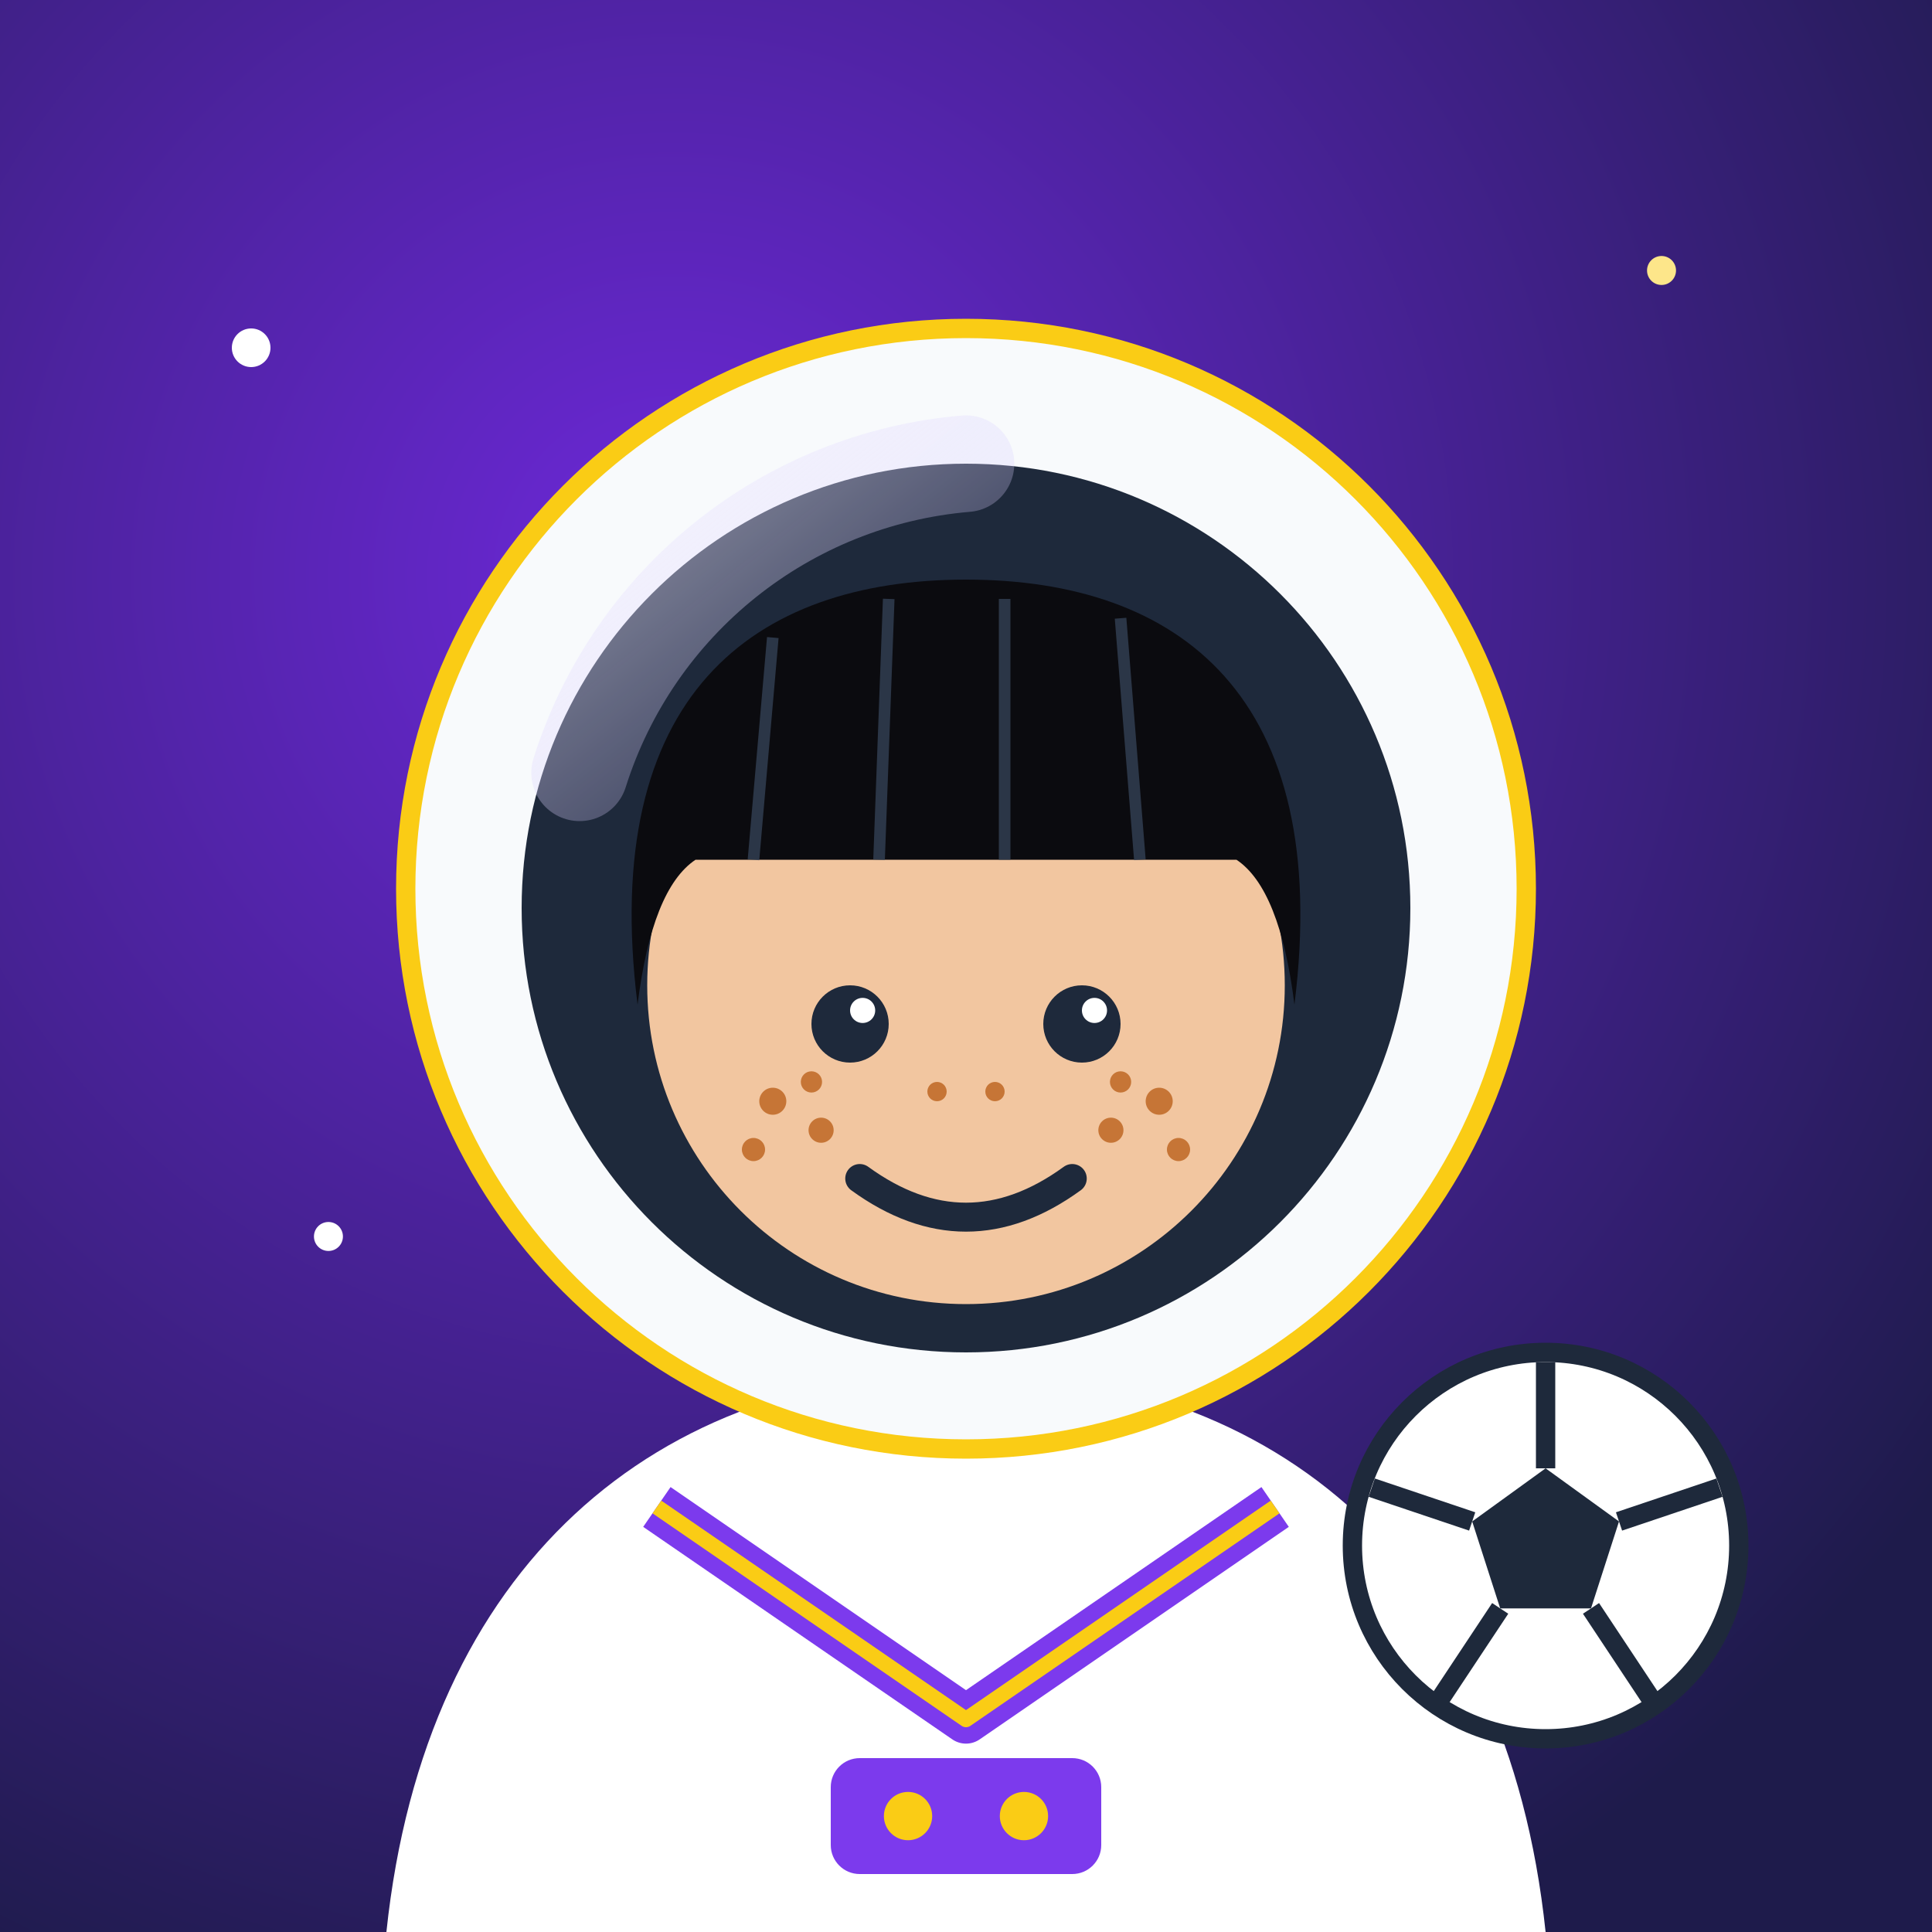
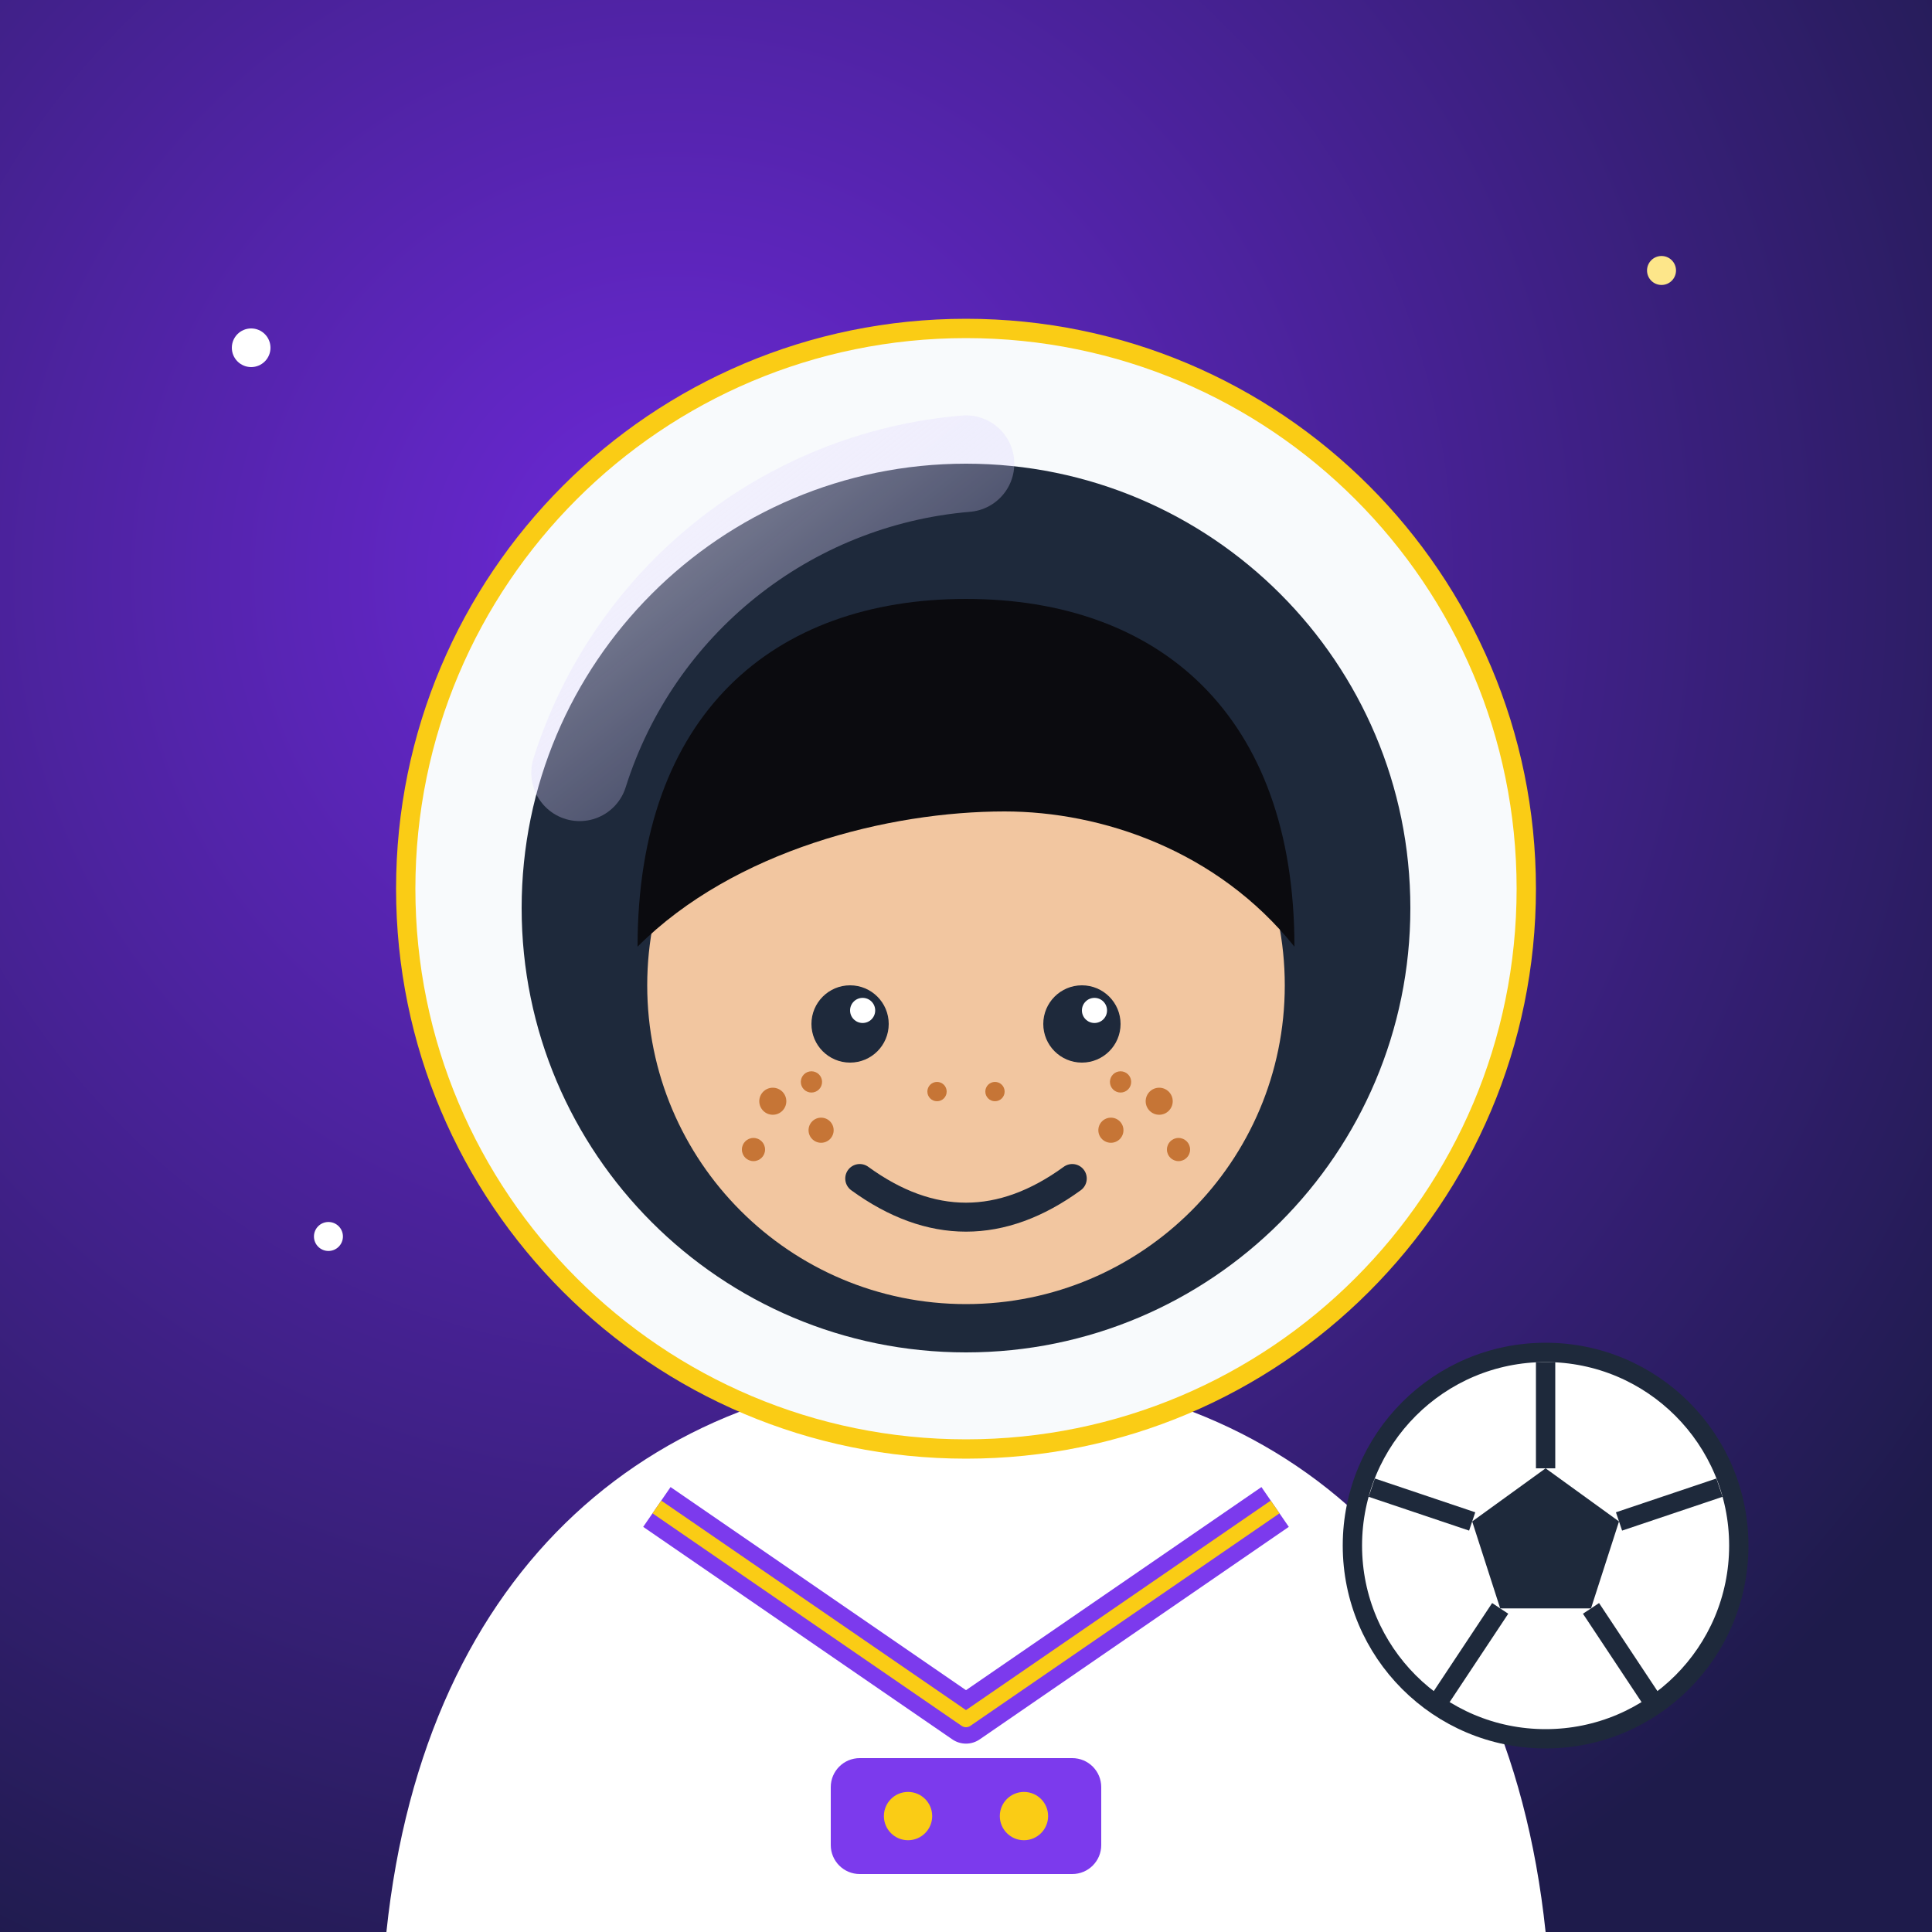
<svg xmlns="http://www.w3.org/2000/svg" viewBox="0 0 200 200">
  <defs>
    <radialGradient id="f" cx="35%" cy="30%" r="80%">
      <stop offset="0" stop-color="#6d28d9" />
      <stop offset="1" stop-color="#1e1b4b" />
    </radialGradient>
    <linearGradient id="v" x1="0" y1="0" x2="1" y2="1">
      <stop offset="0" stop-color="#f5f3ff" stop-opacity=".55" />
      <stop offset="1" stop-color="#c4b5fd" stop-opacity=".1" />
    </linearGradient>
  </defs>
  <rect width="200" height="200" fill="url(#f)" />
  <circle cx="26" cy="36" r="2" fill="#fff" />
  <circle cx="172" cy="28" r="1.5" fill="#fde68a" />
  <circle cx="34" cy="128" r="1.5" fill="#fff" />
  <path d="M40 200c4-38 28-58 60-58s56 20 60 58z" fill="#ffffff" />
  <path d="M68 156 L100 178 L132 156" stroke="#7c3aed" stroke-width="5" fill="none" stroke-linejoin="round" />
  <path d="M68 156 L100 178 L132 156" stroke="#facc15" stroke-width="1.6" fill="none" stroke-linejoin="round" />
  <rect x="86" y="182" width="28" height="12" rx="3" fill="#7c3aed" />
  <circle cx="94" cy="188" r="2.5" fill="#facc15" />
  <circle cx="106" cy="188" r="2.5" fill="#facc15" />
  <circle cx="100" cy="92" r="58" fill="#f8fafc" stroke="#facc15" stroke-width="2" />
  <circle cx="100" cy="94" r="46" fill="#1e293b" />
  <circle cx="100" cy="102" r="33" fill="#f2c6a0" />
-   <path d="M66 104 C62 72 78 60 100 60 C122 60 138 72 134 104 C133 96 131 91 128 89 L72 89 C69 91 67 96 66 104 Z" fill="#0b0b0f" />
-   <path d="M80 66 L78 89 M92 62 L91 89 M104 62 L104 89 M116 64 L118 89" stroke="#334155" stroke-width="1.2" opacity=".8" />
+   <path d="M66 96c0-24 14-36 34-36s34 12 34 36c-8-10-20-14-30-14-12 0-28 4-38 14z" fill="#0b0b0f" transform="translate(0 2)" />
  <circle cx="88" cy="106" r="4" fill="#1e293b" />
  <circle cx="112" cy="106" r="4" fill="#1e293b" />
  <circle cx="89.3" cy="104.6" r="1.3" fill="#fff" />
  <circle cx="113.3" cy="104.6" r="1.3" fill="#fff" />
  <g fill="#b45309" opacity=".7">
    <circle cx="80" cy="114" r="1.4" />
    <circle cx="85" cy="117" r="1.3" />
    <circle cx="78" cy="119" r="1.2" />
    <circle cx="84" cy="112" r="1.1" />
    <circle cx="120" cy="114" r="1.4" />
    <circle cx="115" cy="117" r="1.3" />
    <circle cx="122" cy="119" r="1.2" />
    <circle cx="116" cy="112" r="1.1" />
    <circle cx="97" cy="113" r="1" />
    <circle cx="103" cy="113" r="1" />
  </g>
  <path d="M89 122q11 8 22 0" stroke="#1e293b" stroke-width="3" fill="none" stroke-linecap="round" />
  <path d="M60 80a46 46 0 0 1 40-32" stroke="url(#v)" stroke-width="10" fill="none" stroke-linecap="round" />
  <g transform="translate(160 160)">
    <circle r="20" fill="#fff" stroke="#1e293b" stroke-width="2" />
    <path d="M0 -8 L7.6 -2.5 L4.7 6.5 L-4.7 6.5 L-7.6 -2.5 Z" fill="#1e293b" />
    <path d="M0 -8 L0 -19 M7.6 -2.5 L18 -6 M4.7 6.5 L11 16 M-4.7 6.5 L-11 16 M-7.6 -2.5 L-18 -6" stroke="#1e293b" stroke-width="2" />
  </g>
</svg>
